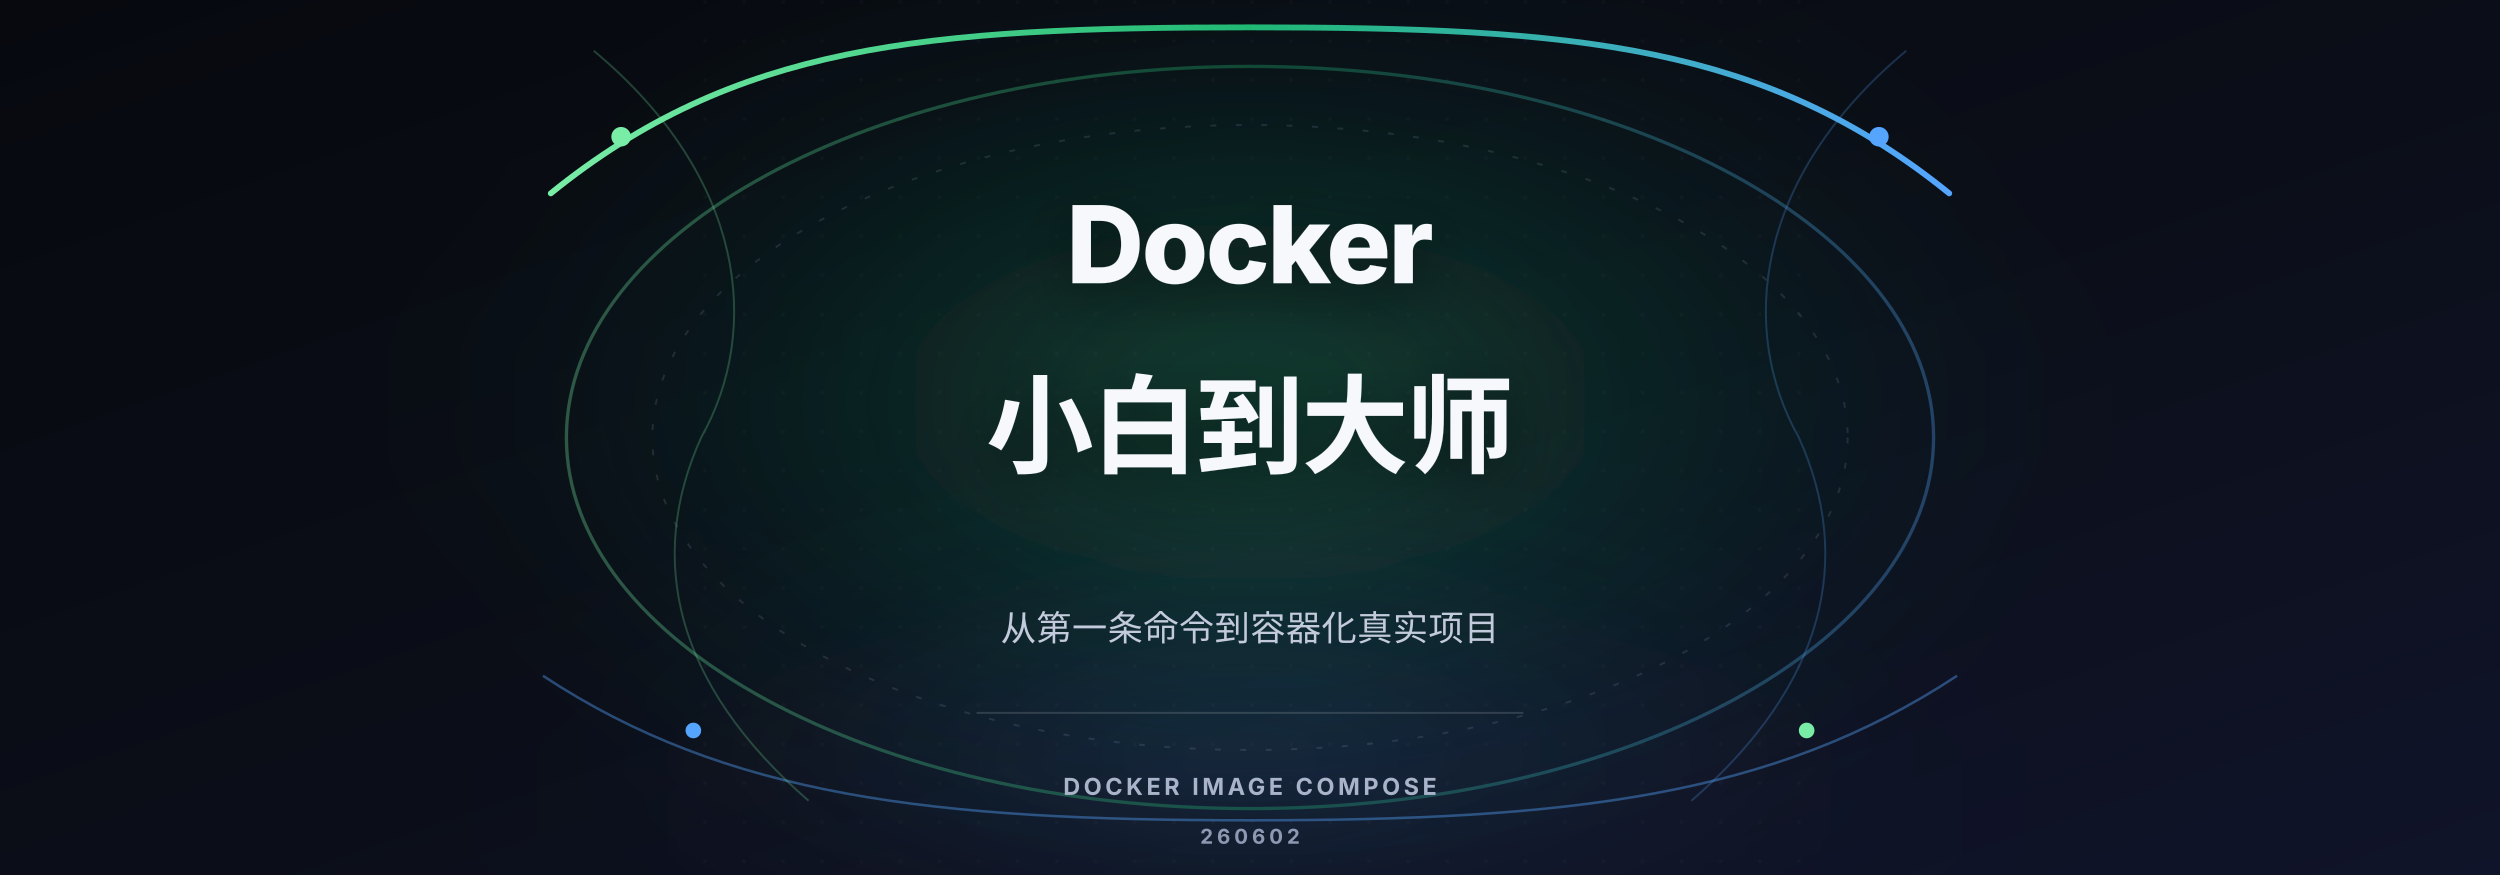
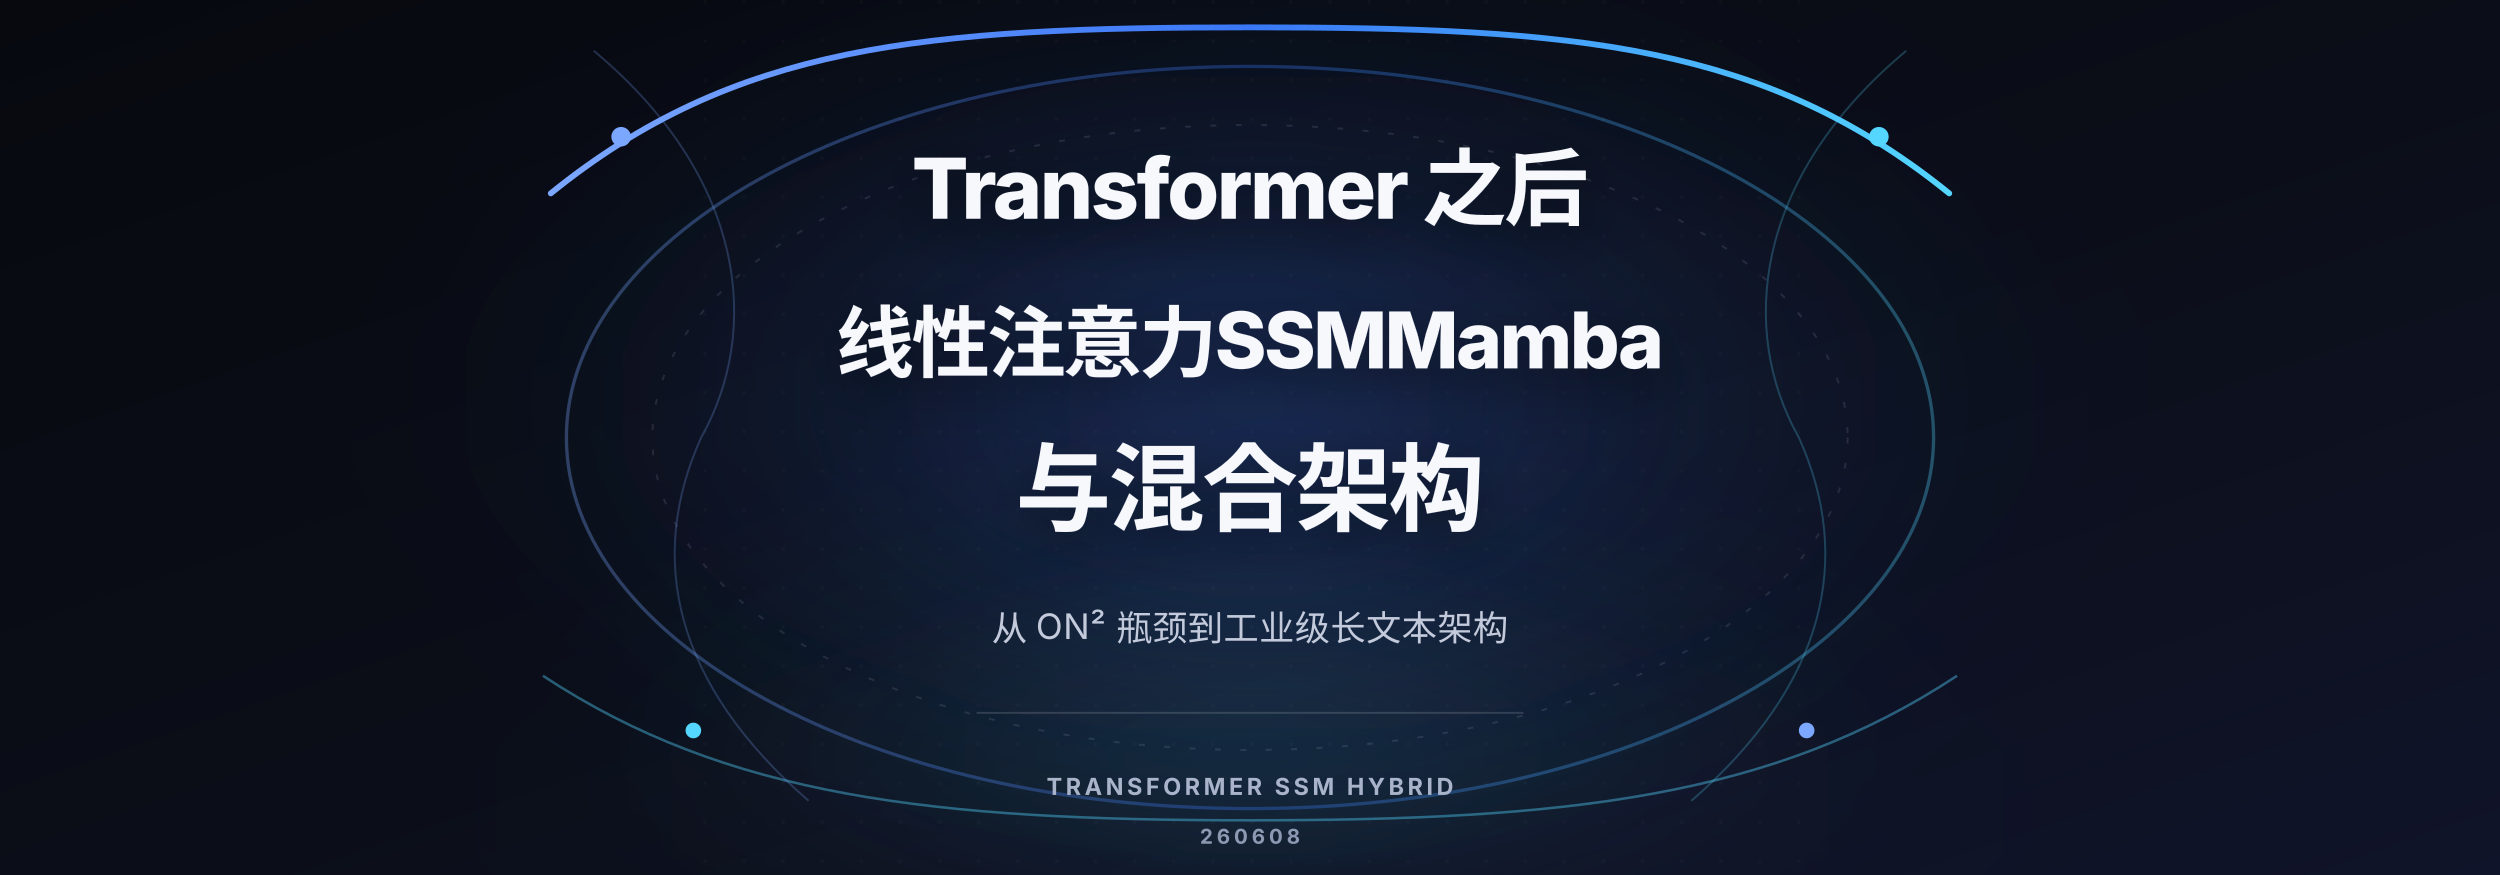
<svg xmlns="http://www.w3.org/2000/svg" width="1280" height="448" viewBox="0 0 1280 448" role="img" aria-labelledby="svgTitle svgDesc">
  <defs>
    <linearGradient id="bg" x1="0" y1="0" x2="1" y2="1">
      <stop stop-color="#07090F" />
      <stop offset="0.52" stop-color="#0B0E18" />
      <stop offset="1" stop-color="#10142A" />
    </linearGradient>
    <linearGradient id="accent">
-       <stop stop-color="#79EDA6" />
-       <stop offset="0.5" stop-color="#20B974" />
-       <stop offset="1" stop-color="#55A5FF" />
+       <stop stop-color="#7CA7FF" />
+       <stop offset="0.5" stop-color="#3977F6" />
+       <stop offset="1" stop-color="#54D6FF" />
    </linearGradient>
    <radialGradient id="primaryGlow">
-       <stop stop-color="#20B974" stop-opacity="0.38" />
-       <stop offset="0.48" stop-color="#20B974" stop-opacity="0.12" />
-       <stop offset="1" stop-color="#20B974" stop-opacity="0" />
+       <stop stop-color="#3977F6" stop-opacity="0.38" />
+       <stop offset="0.48" stop-color="#3977F6" stop-opacity="0.12" />
+       <stop offset="1" stop-color="#3977F6" stop-opacity="0" />
    </radialGradient>
    <radialGradient id="secondaryGlow">
-       <stop stop-color="#55A5FF" stop-opacity="0.24" />
-       <stop offset="0.55" stop-color="#55A5FF" stop-opacity="0.07" />
-       <stop offset="1" stop-color="#55A5FF" stop-opacity="0" />
+       <stop stop-color="#54D6FF" stop-opacity="0.24" />
+       <stop offset="0.55" stop-color="#54D6FF" stop-opacity="0.07" />
+       <stop offset="1" stop-color="#54D6FF" stop-opacity="0" />
    </radialGradient>
    <pattern id="dots" width="20" height="20" patternUnits="userSpaceOnUse">
      <circle cx="1" cy="1" r="1" fill="#D9DFF2" fill-opacity="0.13" />
    </pattern>
    <filter id="blur56" x="-50%" y="-50%" width="200%" height="200%">
      <feGaussianBlur stdDeviation="56" />
    </filter>
    <filter id="shadow" x="-30%" y="-30%" width="160%" height="180%">
      <feDropShadow dx="0" dy="8" stdDeviation="14" flood-color="#000" flood-opacity="0.48" />
    </filter>
    <clipPath id="clip">
      <rect width="1280" height="448" />
    </clipPath>
  </defs>
  <rect width="1280" height="448" fill="url(#bg)" />
  <ellipse cx="640" cy="206" rx="405" ry="210" fill="url(#primaryGlow)" filter="url(#blur56)" />
  <ellipse cx="640" cy="410" rx="360" ry="120" fill="url(#secondaryGlow)" filter="url(#blur56)" />
  <g clip-path="url(#clip)" fill="none" pointer-events="none">
    <ellipse cx="640" cy="224" rx="350" ry="190" stroke="url(#accent)" stroke-width="1.7" stroke-opacity="0.32" />
    <ellipse cx="640" cy="224" rx="306" ry="160" stroke="#D7D0FF" stroke-width="1" stroke-opacity="0.12" stroke-dasharray="3 10" />
    <path d="M282 99C376 23 472 14 640 14C808 14 904 23 998 99" stroke="url(#accent)" stroke-width="3" stroke-linecap="round" />
-     <path d="M278 346C372 408 477 420 640 420C803 420 908 408 1002 346" stroke="#55A5FF" stroke-opacity="0.40" stroke-width="1.3" />
-     <path d="M304 26C382 91 390 169 359 224C331 286 345 350 414 410" stroke="#79EDA6" stroke-opacity="0.24" />
-     <path d="M976 26C898 91 890 169 921 224C949 286 935 350 866 410" stroke="#55A5FF" stroke-opacity="0.24" />
-     <circle cx="318" cy="70" r="5" fill="#79EDA6" stroke="none" />
-     <circle cx="962" cy="70" r="5" fill="#55A5FF" stroke="none" />
-     <circle cx="355" cy="374" r="4" fill="#55A5FF" stroke="none" />
-     <circle cx="925" cy="374" r="4" fill="#79EDA6" stroke="none" />
+     <path d="M278 346C372 408 477 420 640 420C803 420 908 408 1002 346" stroke="#54D6FF" stroke-opacity="0.40" stroke-width="1.3" />
+     <path d="M304 26C382 91 390 169 359 224C331 286 345 350 414 410" stroke="#7CA7FF" stroke-opacity="0.24" />
+     <path d="M976 26C898 91 890 169 921 224C949 286 935 350 866 410" stroke="#54D6FF" stroke-opacity="0.24" />
+     <circle cx="318" cy="70" r="5" fill="#7CA7FF" stroke="none" />
+     <circle cx="962" cy="70" r="5" fill="#54D6FF" stroke="none" />
+     <circle cx="355" cy="374" r="4" fill="#54D6FF" stroke="none" />
+     <circle cx="925" cy="374" r="4" fill="#7CA7FF" stroke="none" />
  </g>
  <rect x="354" width="572" height="448" fill="url(#dots)" opacity="0.17" />
  <g font-family="Inter, 'SF Pro Display', 'Segoe UI', 'PingFang SC', 'Microsoft YaHei', sans-serif" text-anchor="middle">
    <g filter="url(#shadow)" fill="#F7F8FC" font-weight="780">
-       <text x="640" y="145" font-size="55" letter-spacing="-1.2">Docker</text>
-       <text x="640" y="238" font-size="55" letter-spacing="-1.2">小白到大师</text>
+       <text x="640" y="112" font-size="43" letter-spacing="-1.2">Transformer 之后</text>
+       <text x="640" y="190" font-size="40" letter-spacing="-1.2">线性注意力SSMMamba</text>
+       <text x="640" y="268" font-size="49" letter-spacing="-1.2">与混合架构</text>
    </g>
-     <text x="640" y="328" fill="#C3CADB" font-size="18" font-weight="440" letter-spacing="0.25">从第一条命令到容器化真实项目</text>
+     <text x="640" y="328" fill="#C3CADB" font-size="18" font-weight="440" letter-spacing="0.25">从 ON² 瓶颈到工业级长文本架构</text>
    <path d="M500 365H780" stroke="#FFFFFF" stroke-opacity="0.14" />
    <path d="M588 365H692" stroke="url(#accent)" stroke-width="3" stroke-linecap="round" />
-     <text x="640" y="407" fill="#A9B3C9" font-size="12" font-weight="650" letter-spacing="1.8">DOCKER IMAGE COMPOSE</text>
+     <text x="640" y="407" fill="#A9B3C9" font-size="12" font-weight="650" letter-spacing="1.8">TRANSFORMER SSM HYBRID</text>
  </g>
-   <text x="640" y="432" text-anchor="middle" font-family="Inter, 'Segoe UI', sans-serif" fill="#8D99B2" font-size="10.5" font-weight="650" letter-spacing="2">260602</text>
+   <text x="640" y="432" text-anchor="middle" font-family="Inter, 'Segoe UI', sans-serif" fill="#8D99B2" font-size="10.5" font-weight="650" letter-spacing="2">260608</text>
</svg>
